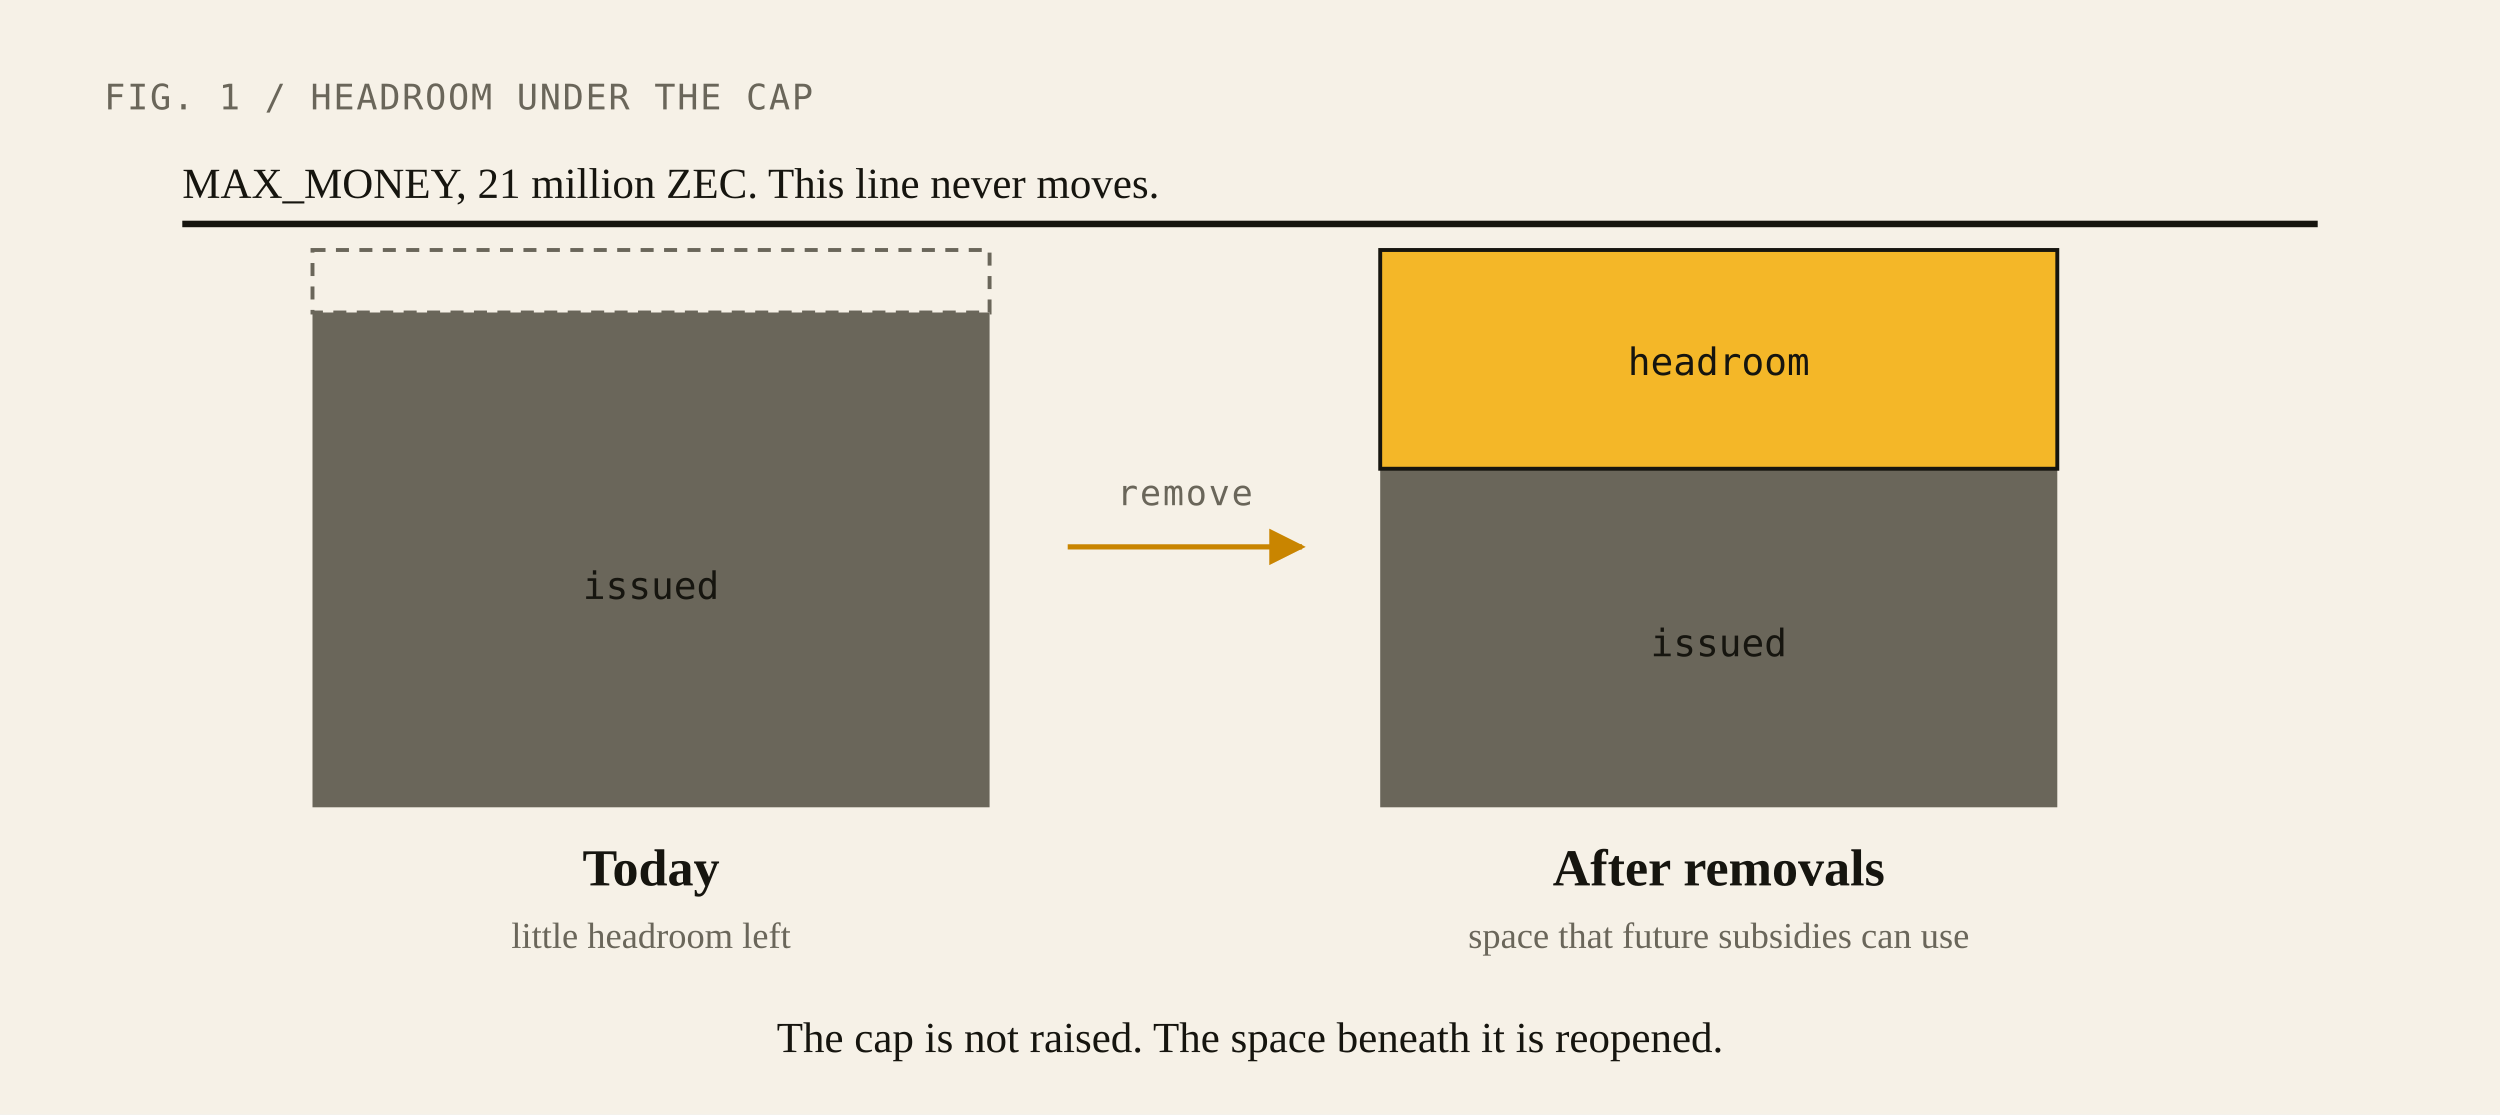
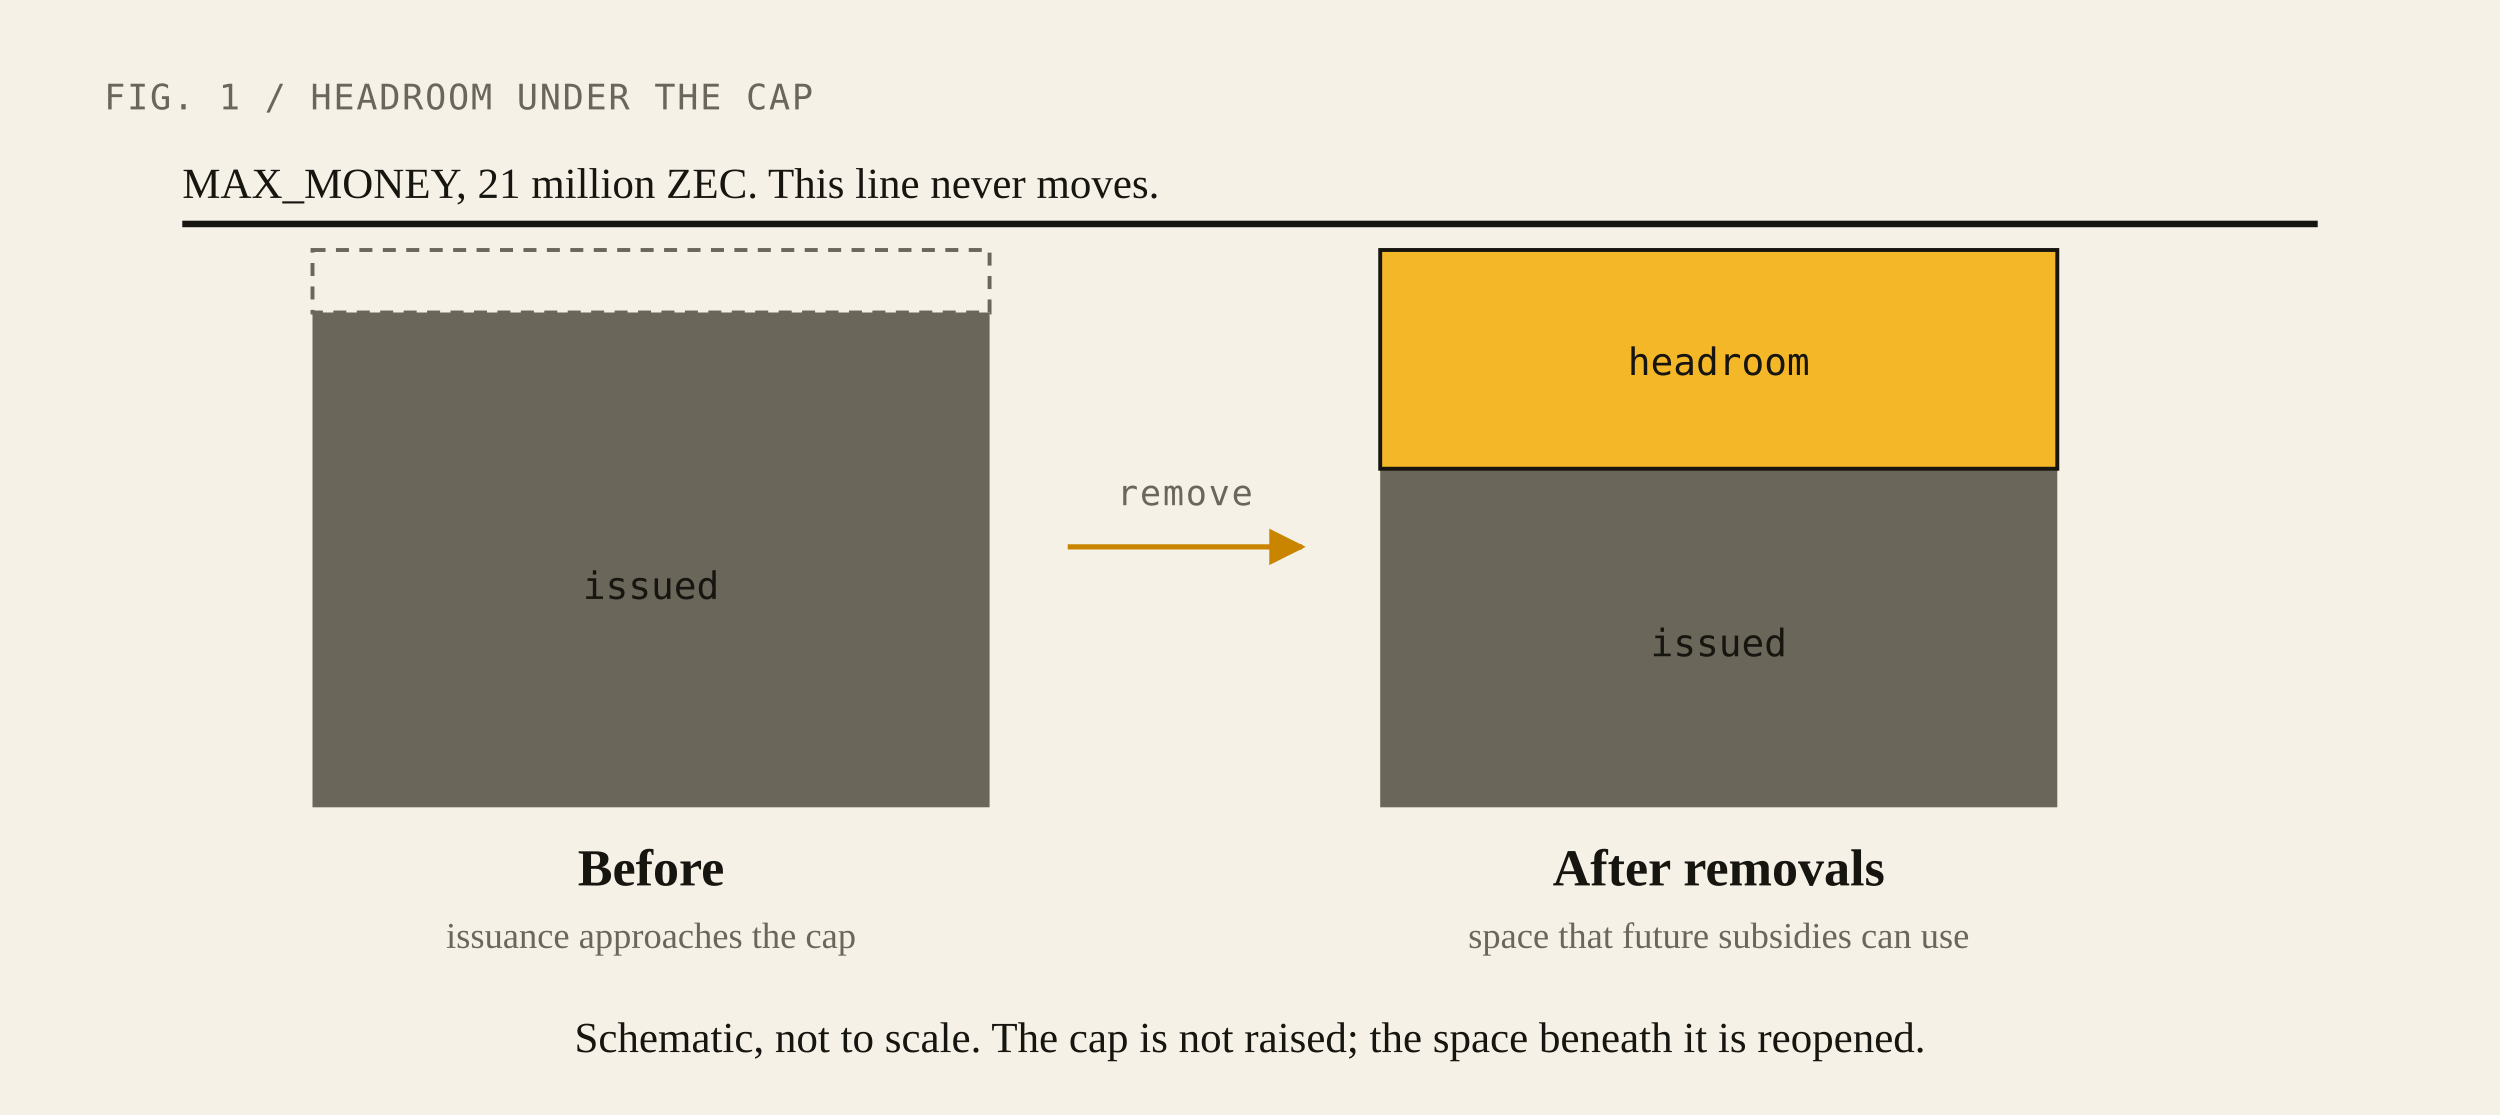
<svg xmlns="http://www.w3.org/2000/svg" viewBox="0 0 960 428" width="960" height="428" role="img" aria-labelledby="t d">
  <defs>
    <marker id="arr" viewBox="0 0 10 10" refX="9" refY="5" markerWidth="7" markerHeight="7" orient="auto-start-reverse">
      <path d="M0 0L10 5L0 10z" fill="#16150f" />
    </marker>
    <marker id="arrx" viewBox="0 0 10 10" refX="9" refY="5" markerWidth="7" markerHeight="7" orient="auto-start-reverse">
      <path d="M0 0L10 5L0 10z" fill="#c98500" />
    </marker>
  </defs>
  <rect width="960" height="428" fill="#f6f1e7" />
  <style>.m{font-family:ui-monospace, 'SF Mono', Menlo, Consolas, monospace;font-size:13.5px;fill:#6a665a;letter-spacing:.05em}.mi{font-family:ui-monospace, 'SF Mono', Menlo, Consolas, monospace;font-size:14.5px;fill:#16150f}.sb{font-family:Georgia, 'Times New Roman', serif;font-size:20px;font-weight:700;fill:#16150f}.sm{font-family:Georgia, 'Times New Roman', serif;font-size:16.5px;fill:#16150f}.xs{font-family:Georgia, 'Times New Roman', serif;font-size:14px;fill:#6a665a}</style>
  <text x="40" y="42" class="m" text-anchor="start">FIG. 1 / HEADROOM UNDER THE CAP</text>
  <line x1="70" y1="86" x2="890" y2="86" stroke="#16150f" stroke-width="2.5" />
  <text x="70" y="76" class="sm" text-anchor="start">MAX_MONEY, 21 million ZEC. This line never moves.</text>
  <rect x="120" y="120" width="260" height="190" fill="#6a665a" />
  <text x="250" y="230" class="mi" fill="#ffffff" text-anchor="middle">issued</text>
  <rect x="120" y="96" width="260" height="24" fill="none" stroke="#6a665a" stroke-width="1.5" stroke-dasharray="5 4" />
-   <text x="250" y="340" class="sb" text-anchor="middle">Today</text>
-   <text x="250" y="364" class="xs" text-anchor="middle">little headroom left</text>
+   <text x="250" y="340" class="sb" text-anchor="middle">Before</text>
+   <text x="250" y="364" class="xs" text-anchor="middle">issuance approaches the cap</text>
  <line x1="410" y1="210" x2="500" y2="210" stroke="#c98500" stroke-width="2" marker-end="url(#arrx)" />
  <text x="455" y="194" class="m" text-anchor="middle">remove</text>
  <rect x="530" y="180" width="260" height="130" fill="#6a665a" />
  <text x="660" y="252" class="mi" fill="#ffffff" text-anchor="middle">issued</text>
  <rect x="530" y="96" width="260" height="84" fill="#f4b728" stroke="#16150f" stroke-width="1.5" />
  <text x="660" y="144" class="mi" text-anchor="middle">headroom</text>
  <text x="660" y="340" class="sb" text-anchor="middle">After removals</text>
  <text x="660" y="364" class="xs" text-anchor="middle">space that future subsidies can use</text>
-   <text x="480" y="404" class="sm" text-anchor="middle">The cap is not raised. The space beneath it is reopened.</text>
+   <text x="480" y="404" class="sm" text-anchor="middle">Schematic, not to scale. The cap is not raised; the space beneath it is reopened.</text>
</svg>
